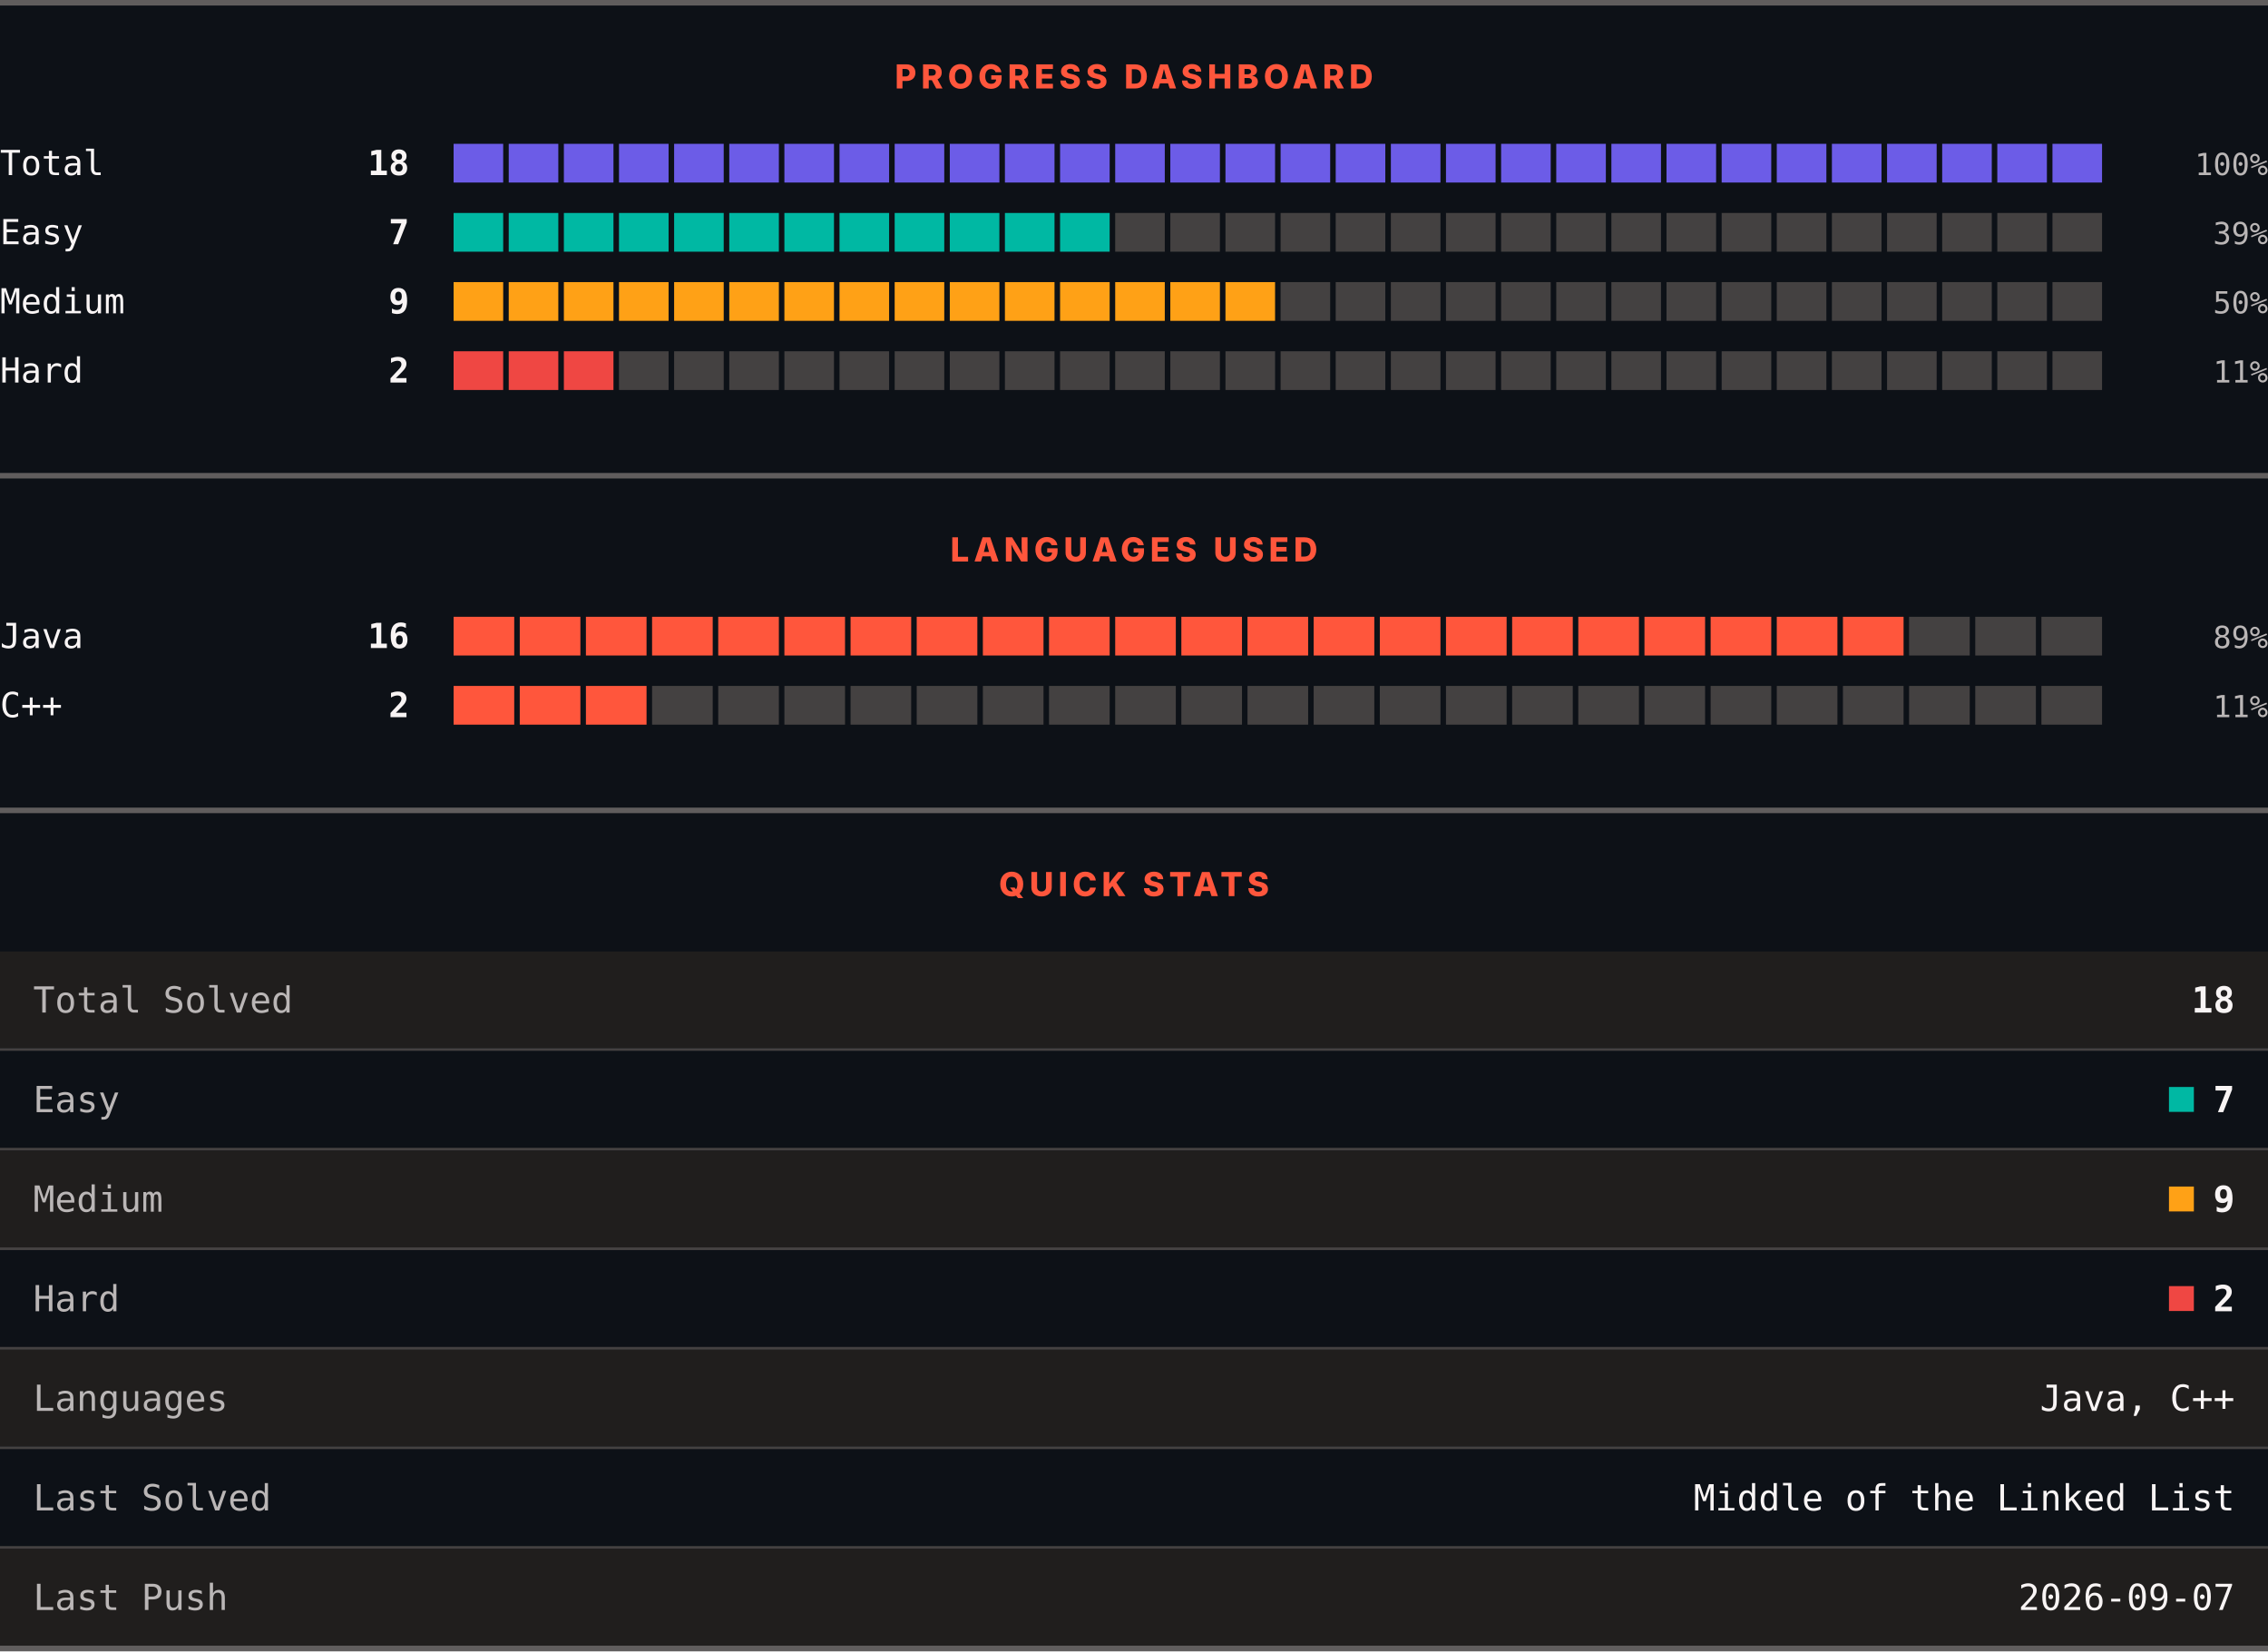
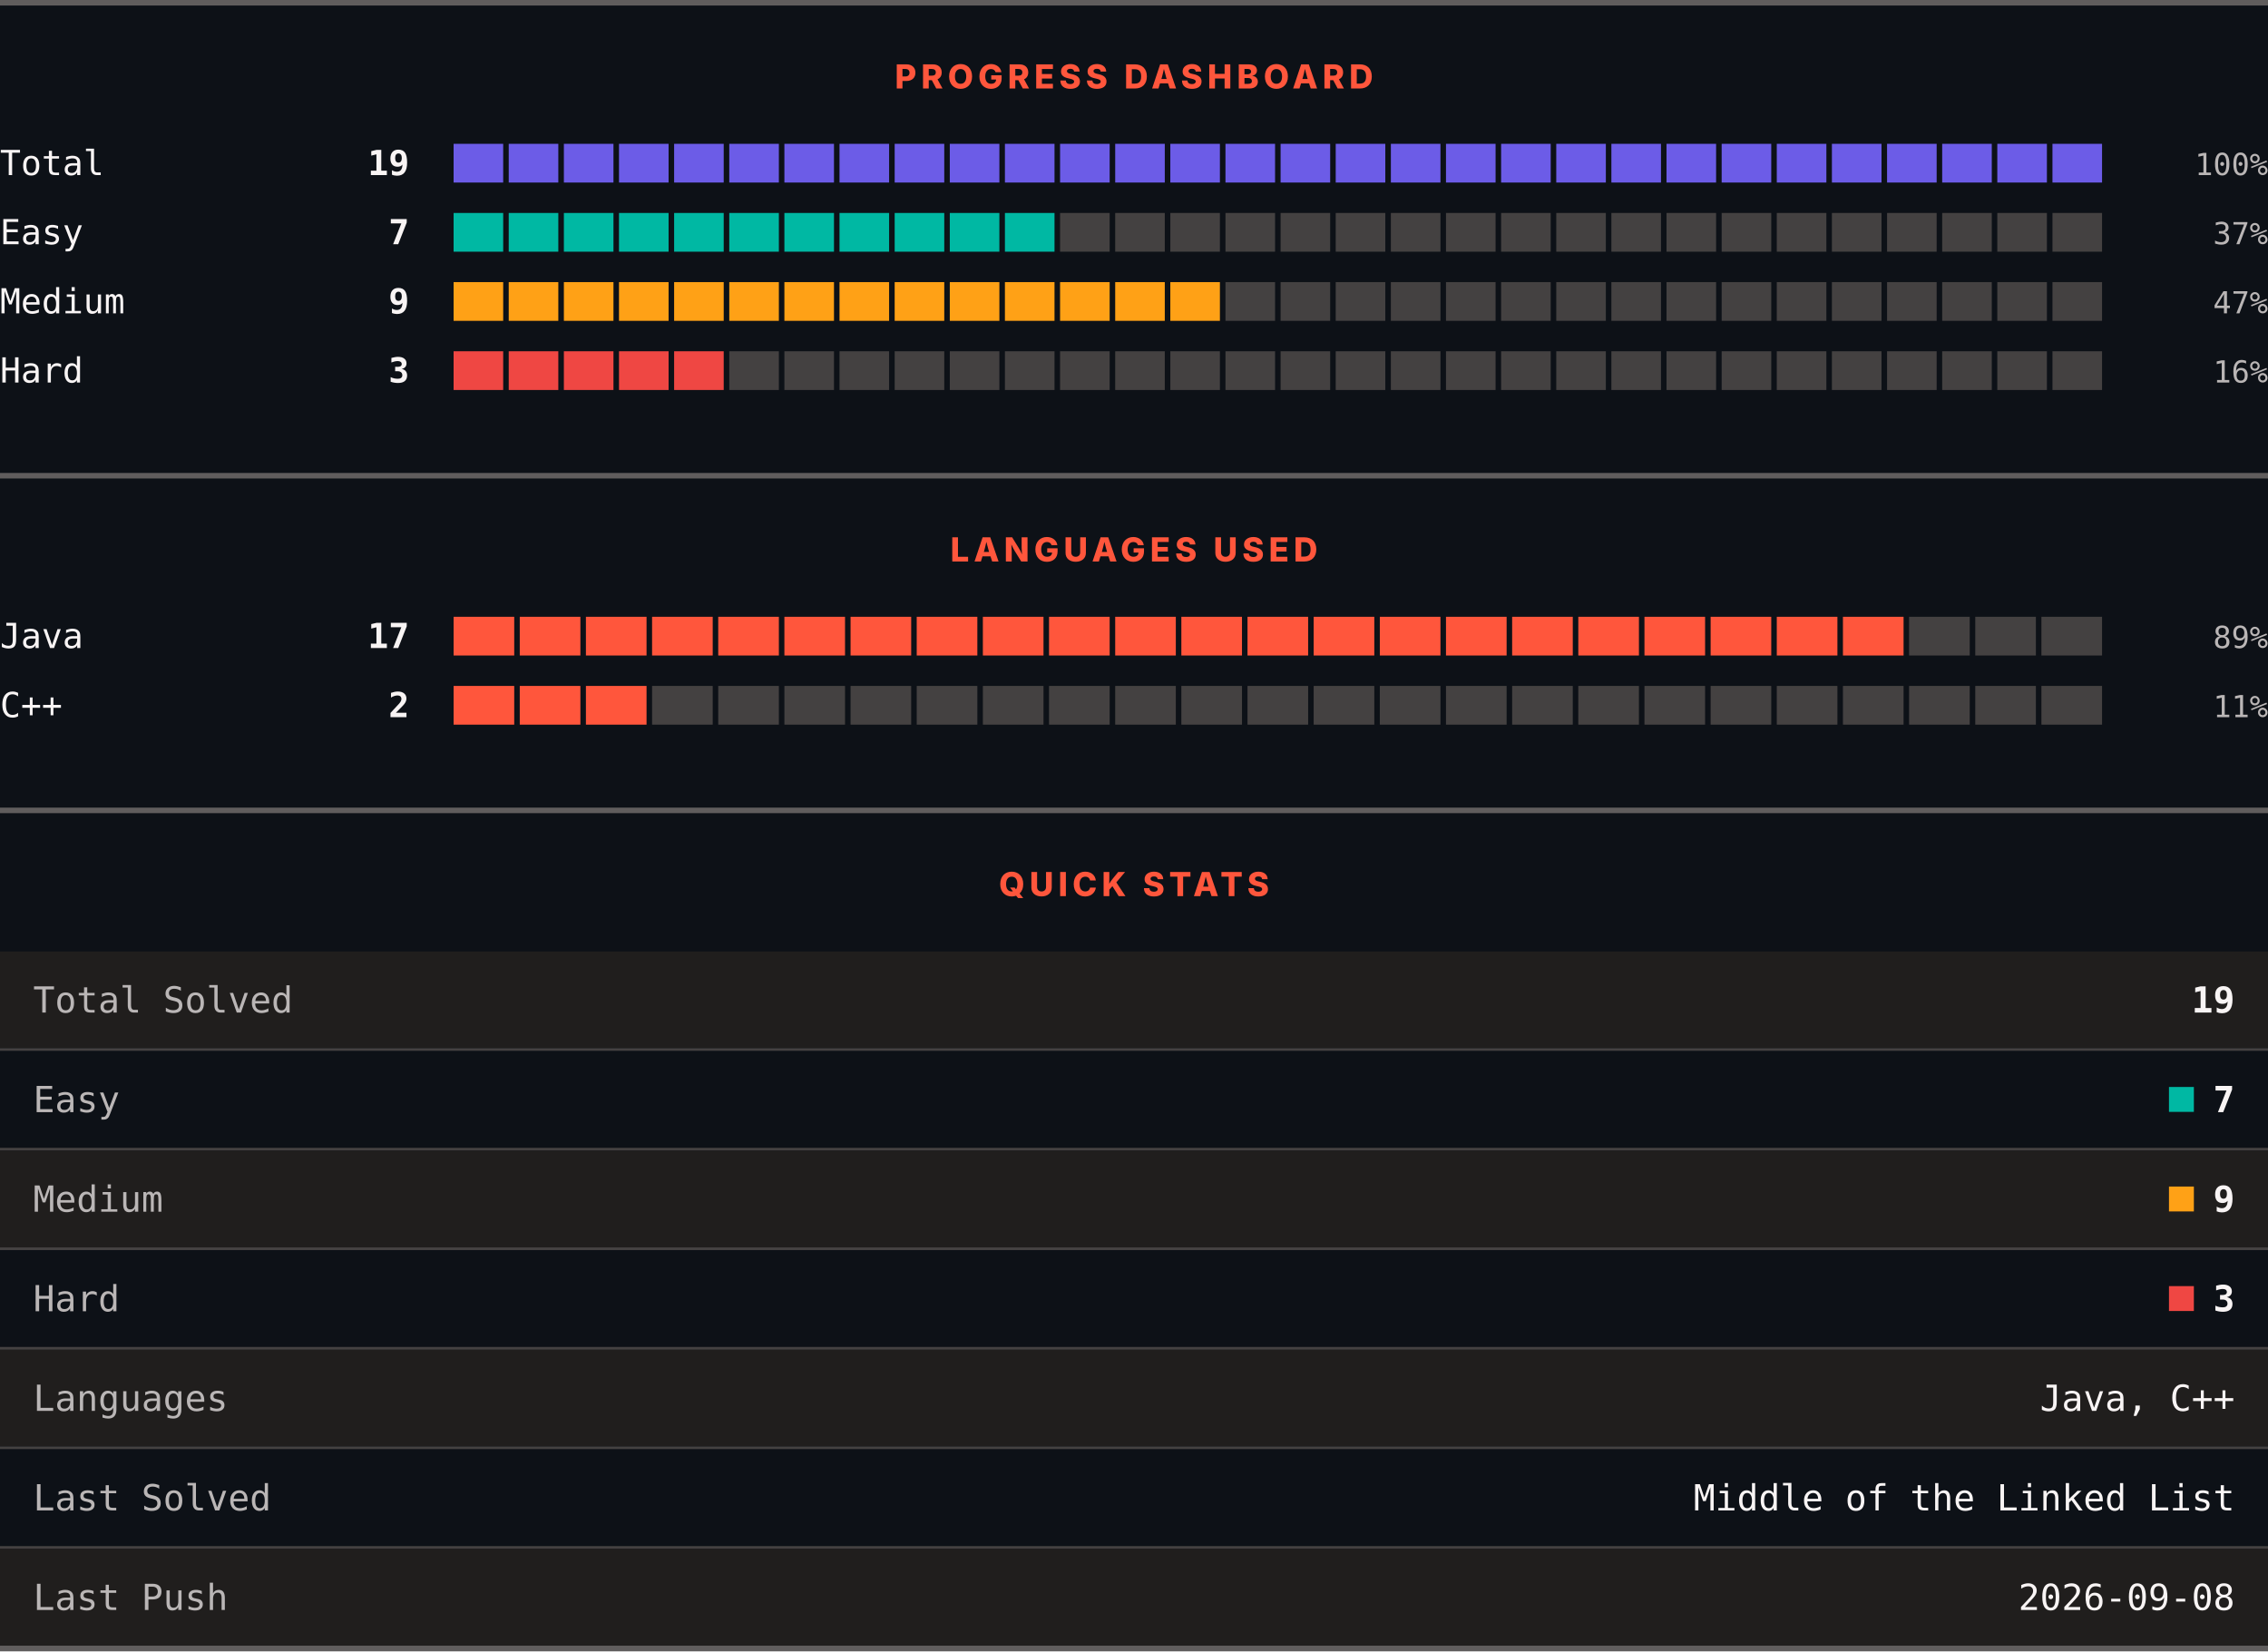
<svg xmlns="http://www.w3.org/2000/svg" width="820" height="597" viewBox="0 0 820 597" role="img" aria-label="LeetCode progress, languages and quick stats">
  <rect width="820" height="597" fill="#0d1117" />
  <rect x="0" y="0" width="820" height="2" fill="#605d5d" />
  <text x="410" y="32" text-anchor="middle" font-family="Archivo, system-ui, -apple-system, Segoe UI, sans-serif" font-size="12" font-weight="800" letter-spacing="1.68" fill="#ff563c">PROGRESS DASHBOARD</text>
  <text x="0" y="63.3" font-family="ui-monospace, SFMono-Regular, Menlo, Consolas, monospace" font-size="12.5" fill="#f8f4f4">Total</text>
-   <text x="148" y="63.3" text-anchor="end" font-family="ui-monospace, SFMono-Regular, Menlo, Consolas, monospace" font-size="12.5" font-weight="700" fill="#f8f4f4">18</text>
+   <text x="148" y="63.3" text-anchor="end" font-family="ui-monospace, SFMono-Regular, Menlo, Consolas, monospace" font-size="12.5" font-weight="700" fill="#f8f4f4">19</text>
  <rect x="164.00" y="52" width="17.93" height="14" fill="#6c5ce7" />
  <rect x="183.93" y="52" width="17.93" height="14" fill="#6c5ce7" />
  <rect x="203.87" y="52" width="17.93" height="14" fill="#6c5ce7" />
  <rect x="223.80" y="52" width="17.93" height="14" fill="#6c5ce7" />
  <rect x="243.73" y="52" width="17.93" height="14" fill="#6c5ce7" />
  <rect x="263.67" y="52" width="17.93" height="14" fill="#6c5ce7" />
  <rect x="283.60" y="52" width="17.93" height="14" fill="#6c5ce7" />
  <rect x="303.53" y="52" width="17.93" height="14" fill="#6c5ce7" />
  <rect x="323.47" y="52" width="17.93" height="14" fill="#6c5ce7" />
  <rect x="343.40" y="52" width="17.93" height="14" fill="#6c5ce7" />
  <rect x="363.33" y="52" width="17.93" height="14" fill="#6c5ce7" />
  <rect x="383.27" y="52" width="17.93" height="14" fill="#6c5ce7" />
  <rect x="403.20" y="52" width="17.93" height="14" fill="#6c5ce7" />
  <rect x="423.13" y="52" width="17.93" height="14" fill="#6c5ce7" />
  <rect x="443.07" y="52" width="17.93" height="14" fill="#6c5ce7" />
  <rect x="463.00" y="52" width="17.93" height="14" fill="#6c5ce7" />
  <rect x="482.93" y="52" width="17.93" height="14" fill="#6c5ce7" />
  <rect x="502.87" y="52" width="17.93" height="14" fill="#6c5ce7" />
  <rect x="522.80" y="52" width="17.93" height="14" fill="#6c5ce7" />
  <rect x="542.73" y="52" width="17.93" height="14" fill="#6c5ce7" />
  <rect x="562.67" y="52" width="17.93" height="14" fill="#6c5ce7" />
  <rect x="582.60" y="52" width="17.93" height="14" fill="#6c5ce7" />
  <rect x="602.53" y="52" width="17.93" height="14" fill="#6c5ce7" />
  <rect x="622.47" y="52" width="17.93" height="14" fill="#6c5ce7" />
  <rect x="642.40" y="52" width="17.93" height="14" fill="#6c5ce7" />
  <rect x="662.33" y="52" width="17.93" height="14" fill="#6c5ce7" />
  <rect x="682.27" y="52" width="17.93" height="14" fill="#6c5ce7" />
  <rect x="702.20" y="52" width="17.93" height="14" fill="#6c5ce7" />
  <rect x="722.13" y="52" width="17.93" height="14" fill="#6c5ce7" />
  <rect x="742.07" y="52" width="17.93" height="14" fill="#6c5ce7" />
  <text x="820" y="63.3" text-anchor="end" font-family="ui-monospace, SFMono-Regular, Menlo, Consolas, monospace" font-size="11" fill="#bab6b6">100%</text>
  <text x="0" y="88.3" font-family="ui-monospace, SFMono-Regular, Menlo, Consolas, monospace" font-size="12.5" fill="#f8f4f4">Easy</text>
  <text x="148" y="88.3" text-anchor="end" font-family="ui-monospace, SFMono-Regular, Menlo, Consolas, monospace" font-size="12.5" font-weight="700" fill="#f8f4f4">7</text>
  <rect x="164.00" y="77" width="17.93" height="14" fill="#00b8a3" />
  <rect x="183.93" y="77" width="17.93" height="14" fill="#00b8a3" />
  <rect x="203.87" y="77" width="17.93" height="14" fill="#00b8a3" />
  <rect x="223.80" y="77" width="17.93" height="14" fill="#00b8a3" />
  <rect x="243.73" y="77" width="17.93" height="14" fill="#00b8a3" />
  <rect x="263.67" y="77" width="17.93" height="14" fill="#00b8a3" />
  <rect x="283.60" y="77" width="17.93" height="14" fill="#00b8a3" />
  <rect x="303.53" y="77" width="17.93" height="14" fill="#00b8a3" />
  <rect x="323.47" y="77" width="17.93" height="14" fill="#00b8a3" />
  <rect x="343.40" y="77" width="17.93" height="14" fill="#00b8a3" />
  <rect x="363.33" y="77" width="17.93" height="14" fill="#00b8a3" />
-   <rect x="383.27" y="77" width="17.93" height="14" fill="#00b8a3" />
+   <rect x="383.27" y="77" width="17.93" height="14" fill="#444141" />
  <rect x="403.20" y="77" width="17.93" height="14" fill="#444141" />
  <rect x="423.13" y="77" width="17.93" height="14" fill="#444141" />
  <rect x="443.07" y="77" width="17.93" height="14" fill="#444141" />
  <rect x="463.00" y="77" width="17.93" height="14" fill="#444141" />
  <rect x="482.93" y="77" width="17.93" height="14" fill="#444141" />
  <rect x="502.87" y="77" width="17.93" height="14" fill="#444141" />
  <rect x="522.80" y="77" width="17.93" height="14" fill="#444141" />
  <rect x="542.73" y="77" width="17.93" height="14" fill="#444141" />
  <rect x="562.67" y="77" width="17.93" height="14" fill="#444141" />
  <rect x="582.60" y="77" width="17.93" height="14" fill="#444141" />
  <rect x="602.53" y="77" width="17.93" height="14" fill="#444141" />
  <rect x="622.47" y="77" width="17.93" height="14" fill="#444141" />
  <rect x="642.40" y="77" width="17.93" height="14" fill="#444141" />
  <rect x="662.33" y="77" width="17.93" height="14" fill="#444141" />
  <rect x="682.27" y="77" width="17.93" height="14" fill="#444141" />
  <rect x="702.20" y="77" width="17.93" height="14" fill="#444141" />
  <rect x="722.13" y="77" width="17.93" height="14" fill="#444141" />
  <rect x="742.07" y="77" width="17.93" height="14" fill="#444141" />
-   <text x="820" y="88.3" text-anchor="end" font-family="ui-monospace, SFMono-Regular, Menlo, Consolas, monospace" font-size="11" fill="#bab6b6">39%</text>
+   <text x="820" y="88.3" text-anchor="end" font-family="ui-monospace, SFMono-Regular, Menlo, Consolas, monospace" font-size="11" fill="#bab6b6">37%</text>
  <text x="0" y="113.3" font-family="ui-monospace, SFMono-Regular, Menlo, Consolas, monospace" font-size="12.5" fill="#f8f4f4">Medium</text>
  <text x="148" y="113.3" text-anchor="end" font-family="ui-monospace, SFMono-Regular, Menlo, Consolas, monospace" font-size="12.5" font-weight="700" fill="#f8f4f4">9</text>
  <rect x="164.00" y="102" width="17.93" height="14" fill="#ffa116" />
  <rect x="183.93" y="102" width="17.93" height="14" fill="#ffa116" />
  <rect x="203.87" y="102" width="17.93" height="14" fill="#ffa116" />
  <rect x="223.80" y="102" width="17.93" height="14" fill="#ffa116" />
  <rect x="243.73" y="102" width="17.93" height="14" fill="#ffa116" />
  <rect x="263.67" y="102" width="17.93" height="14" fill="#ffa116" />
  <rect x="283.60" y="102" width="17.93" height="14" fill="#ffa116" />
  <rect x="303.53" y="102" width="17.93" height="14" fill="#ffa116" />
  <rect x="323.47" y="102" width="17.93" height="14" fill="#ffa116" />
  <rect x="343.40" y="102" width="17.93" height="14" fill="#ffa116" />
  <rect x="363.33" y="102" width="17.93" height="14" fill="#ffa116" />
  <rect x="383.27" y="102" width="17.93" height="14" fill="#ffa116" />
  <rect x="403.20" y="102" width="17.93" height="14" fill="#ffa116" />
  <rect x="423.13" y="102" width="17.93" height="14" fill="#ffa116" />
-   <rect x="443.07" y="102" width="17.93" height="14" fill="#ffa116" />
+   <rect x="443.07" y="102" width="17.93" height="14" fill="#444141" />
  <rect x="463.00" y="102" width="17.93" height="14" fill="#444141" />
  <rect x="482.93" y="102" width="17.93" height="14" fill="#444141" />
  <rect x="502.87" y="102" width="17.93" height="14" fill="#444141" />
  <rect x="522.80" y="102" width="17.93" height="14" fill="#444141" />
  <rect x="542.73" y="102" width="17.93" height="14" fill="#444141" />
  <rect x="562.67" y="102" width="17.93" height="14" fill="#444141" />
  <rect x="582.60" y="102" width="17.93" height="14" fill="#444141" />
  <rect x="602.53" y="102" width="17.93" height="14" fill="#444141" />
  <rect x="622.47" y="102" width="17.93" height="14" fill="#444141" />
  <rect x="642.40" y="102" width="17.93" height="14" fill="#444141" />
  <rect x="662.33" y="102" width="17.93" height="14" fill="#444141" />
  <rect x="682.27" y="102" width="17.93" height="14" fill="#444141" />
  <rect x="702.20" y="102" width="17.93" height="14" fill="#444141" />
  <rect x="722.13" y="102" width="17.93" height="14" fill="#444141" />
  <rect x="742.07" y="102" width="17.93" height="14" fill="#444141" />
-   <text x="820" y="113.3" text-anchor="end" font-family="ui-monospace, SFMono-Regular, Menlo, Consolas, monospace" font-size="11" fill="#bab6b6">50%</text>
+   <text x="820" y="113.3" text-anchor="end" font-family="ui-monospace, SFMono-Regular, Menlo, Consolas, monospace" font-size="11" fill="#bab6b6">47%</text>
  <text x="0" y="138.3" font-family="ui-monospace, SFMono-Regular, Menlo, Consolas, monospace" font-size="12.5" fill="#f8f4f4">Hard</text>
-   <text x="148" y="138.3" text-anchor="end" font-family="ui-monospace, SFMono-Regular, Menlo, Consolas, monospace" font-size="12.5" font-weight="700" fill="#f8f4f4">2</text>
+   <text x="148" y="138.3" text-anchor="end" font-family="ui-monospace, SFMono-Regular, Menlo, Consolas, monospace" font-size="12.5" font-weight="700" fill="#f8f4f4">3</text>
  <rect x="164.00" y="127" width="17.93" height="14" fill="#ef4743" />
  <rect x="183.93" y="127" width="17.93" height="14" fill="#ef4743" />
  <rect x="203.87" y="127" width="17.93" height="14" fill="#ef4743" />
-   <rect x="223.80" y="127" width="17.93" height="14" fill="#444141" />
-   <rect x="243.73" y="127" width="17.93" height="14" fill="#444141" />
+   <rect x="223.80" y="127" width="17.93" height="14" fill="#ef4743" />
+   <rect x="243.73" y="127" width="17.93" height="14" fill="#ef4743" />
  <rect x="263.67" y="127" width="17.93" height="14" fill="#444141" />
  <rect x="283.60" y="127" width="17.93" height="14" fill="#444141" />
  <rect x="303.53" y="127" width="17.93" height="14" fill="#444141" />
  <rect x="323.47" y="127" width="17.93" height="14" fill="#444141" />
  <rect x="343.40" y="127" width="17.93" height="14" fill="#444141" />
  <rect x="363.33" y="127" width="17.93" height="14" fill="#444141" />
  <rect x="383.27" y="127" width="17.93" height="14" fill="#444141" />
  <rect x="403.20" y="127" width="17.93" height="14" fill="#444141" />
  <rect x="423.13" y="127" width="17.93" height="14" fill="#444141" />
  <rect x="443.07" y="127" width="17.93" height="14" fill="#444141" />
  <rect x="463.00" y="127" width="17.93" height="14" fill="#444141" />
  <rect x="482.93" y="127" width="17.93" height="14" fill="#444141" />
  <rect x="502.87" y="127" width="17.93" height="14" fill="#444141" />
  <rect x="522.80" y="127" width="17.93" height="14" fill="#444141" />
  <rect x="542.73" y="127" width="17.93" height="14" fill="#444141" />
  <rect x="562.67" y="127" width="17.93" height="14" fill="#444141" />
  <rect x="582.60" y="127" width="17.93" height="14" fill="#444141" />
  <rect x="602.53" y="127" width="17.93" height="14" fill="#444141" />
  <rect x="622.47" y="127" width="17.93" height="14" fill="#444141" />
  <rect x="642.40" y="127" width="17.93" height="14" fill="#444141" />
  <rect x="662.33" y="127" width="17.93" height="14" fill="#444141" />
  <rect x="682.27" y="127" width="17.93" height="14" fill="#444141" />
  <rect x="702.20" y="127" width="17.93" height="14" fill="#444141" />
  <rect x="722.13" y="127" width="17.93" height="14" fill="#444141" />
  <rect x="742.07" y="127" width="17.93" height="14" fill="#444141" />
-   <text x="820" y="138.3" text-anchor="end" font-family="ui-monospace, SFMono-Regular, Menlo, Consolas, monospace" font-size="11" fill="#bab6b6">11%</text>
+   <text x="820" y="138.3" text-anchor="end" font-family="ui-monospace, SFMono-Regular, Menlo, Consolas, monospace" font-size="11" fill="#bab6b6">16%</text>
  <rect x="0" y="171" width="820" height="2" fill="#605d5d" />
  <text x="410" y="203" text-anchor="middle" font-family="Archivo, system-ui, -apple-system, Segoe UI, sans-serif" font-size="12" font-weight="800" letter-spacing="1.68" fill="#ff563c">LANGUAGES USED</text>
  <text x="0" y="234.3" font-family="ui-monospace, SFMono-Regular, Menlo, Consolas, monospace" font-size="12.5" fill="#f8f4f4">Java</text>
-   <text x="148" y="234.3" text-anchor="end" font-family="ui-monospace, SFMono-Regular, Menlo, Consolas, monospace" font-size="12.5" font-weight="700" fill="#f8f4f4">16</text>
+   <text x="148" y="234.3" text-anchor="end" font-family="ui-monospace, SFMono-Regular, Menlo, Consolas, monospace" font-size="12.5" font-weight="700" fill="#f8f4f4">17</text>
  <rect x="164.00" y="223" width="21.92" height="14" fill="#ff563c" />
  <rect x="187.92" y="223" width="21.92" height="14" fill="#ff563c" />
  <rect x="211.84" y="223" width="21.92" height="14" fill="#ff563c" />
  <rect x="235.76" y="223" width="21.92" height="14" fill="#ff563c" />
  <rect x="259.68" y="223" width="21.92" height="14" fill="#ff563c" />
  <rect x="283.60" y="223" width="21.92" height="14" fill="#ff563c" />
  <rect x="307.52" y="223" width="21.92" height="14" fill="#ff563c" />
  <rect x="331.44" y="223" width="21.92" height="14" fill="#ff563c" />
  <rect x="355.36" y="223" width="21.92" height="14" fill="#ff563c" />
  <rect x="379.28" y="223" width="21.92" height="14" fill="#ff563c" />
  <rect x="403.20" y="223" width="21.92" height="14" fill="#ff563c" />
  <rect x="427.12" y="223" width="21.92" height="14" fill="#ff563c" />
  <rect x="451.04" y="223" width="21.92" height="14" fill="#ff563c" />
  <rect x="474.96" y="223" width="21.92" height="14" fill="#ff563c" />
  <rect x="498.88" y="223" width="21.92" height="14" fill="#ff563c" />
  <rect x="522.80" y="223" width="21.92" height="14" fill="#ff563c" />
  <rect x="546.72" y="223" width="21.92" height="14" fill="#ff563c" />
  <rect x="570.64" y="223" width="21.92" height="14" fill="#ff563c" />
  <rect x="594.56" y="223" width="21.92" height="14" fill="#ff563c" />
  <rect x="618.48" y="223" width="21.92" height="14" fill="#ff563c" />
  <rect x="642.40" y="223" width="21.92" height="14" fill="#ff563c" />
  <rect x="666.32" y="223" width="21.92" height="14" fill="#ff563c" />
  <rect x="690.24" y="223" width="21.92" height="14" fill="#444141" />
  <rect x="714.16" y="223" width="21.92" height="14" fill="#444141" />
  <rect x="738.08" y="223" width="21.92" height="14" fill="#444141" />
  <text x="820" y="234.3" text-anchor="end" font-family="ui-monospace, SFMono-Regular, Menlo, Consolas, monospace" font-size="11" fill="#bab6b6">89%</text>
  <text x="0" y="259.3" font-family="ui-monospace, SFMono-Regular, Menlo, Consolas, monospace" font-size="12.5" fill="#f8f4f4">C++</text>
  <text x="148" y="259.3" text-anchor="end" font-family="ui-monospace, SFMono-Regular, Menlo, Consolas, monospace" font-size="12.5" font-weight="700" fill="#f8f4f4">2</text>
  <rect x="164.00" y="248" width="21.92" height="14" fill="#ff563c" />
  <rect x="187.92" y="248" width="21.92" height="14" fill="#ff563c" />
  <rect x="211.84" y="248" width="21.92" height="14" fill="#ff563c" />
  <rect x="235.76" y="248" width="21.92" height="14" fill="#444141" />
  <rect x="259.68" y="248" width="21.92" height="14" fill="#444141" />
  <rect x="283.60" y="248" width="21.92" height="14" fill="#444141" />
  <rect x="307.52" y="248" width="21.92" height="14" fill="#444141" />
  <rect x="331.44" y="248" width="21.92" height="14" fill="#444141" />
  <rect x="355.36" y="248" width="21.92" height="14" fill="#444141" />
  <rect x="379.28" y="248" width="21.92" height="14" fill="#444141" />
  <rect x="403.20" y="248" width="21.92" height="14" fill="#444141" />
  <rect x="427.12" y="248" width="21.92" height="14" fill="#444141" />
  <rect x="451.04" y="248" width="21.92" height="14" fill="#444141" />
  <rect x="474.96" y="248" width="21.92" height="14" fill="#444141" />
  <rect x="498.88" y="248" width="21.92" height="14" fill="#444141" />
  <rect x="522.80" y="248" width="21.92" height="14" fill="#444141" />
  <rect x="546.72" y="248" width="21.92" height="14" fill="#444141" />
  <rect x="570.64" y="248" width="21.92" height="14" fill="#444141" />
  <rect x="594.56" y="248" width="21.92" height="14" fill="#444141" />
  <rect x="618.48" y="248" width="21.92" height="14" fill="#444141" />
  <rect x="642.40" y="248" width="21.92" height="14" fill="#444141" />
  <rect x="666.32" y="248" width="21.92" height="14" fill="#444141" />
  <rect x="690.24" y="248" width="21.92" height="14" fill="#444141" />
  <rect x="714.16" y="248" width="21.92" height="14" fill="#444141" />
  <rect x="738.08" y="248" width="21.92" height="14" fill="#444141" />
  <text x="820" y="259.3" text-anchor="end" font-family="ui-monospace, SFMono-Regular, Menlo, Consolas, monospace" font-size="11" fill="#bab6b6">11%</text>
  <rect x="0" y="292" width="820" height="2" fill="#605d5d" />
  <text x="410" y="324" text-anchor="middle" font-family="Archivo, system-ui, -apple-system, Segoe UI, sans-serif" font-size="12" font-weight="800" letter-spacing="1.68" fill="#ff563c">QUICK STATS</text>
  <rect x="0" y="344" width="820" height="35" fill="#201e1d" />
  <text x="12" y="366.1" font-family="ui-monospace, SFMono-Regular, Menlo, Consolas, monospace" font-size="13" fill="#bab6b6">Total Solved</text>
-   <text x="808" y="366.1" text-anchor="end" font-family="ui-monospace, SFMono-Regular, Menlo, Consolas, monospace" font-size="13" font-weight="700" fill="#f8f4f4">18</text>
+   <text x="808" y="366.1" text-anchor="end" font-family="ui-monospace, SFMono-Regular, Menlo, Consolas, monospace" font-size="13" font-weight="700" fill="#f8f4f4">19</text>
  <rect x="0" y="379" width="820" height="1" fill="#444141" />
  <rect x="0" y="380" width="820" height="35" fill="#0d1117" />
  <text x="12" y="402.1" font-family="ui-monospace, SFMono-Regular, Menlo, Consolas, monospace" font-size="13" fill="#bab6b6">Easy</text>
  <rect x="784.2" y="393" width="9" height="9" fill="#00b8a3" />
  <text x="808" y="402.1" text-anchor="end" font-family="ui-monospace, SFMono-Regular, Menlo, Consolas, monospace" font-size="13" font-weight="700" fill="#f8f4f4">7</text>
  <rect x="0" y="415" width="820" height="1" fill="#444141" />
  <rect x="0" y="416" width="820" height="35" fill="#201e1d" />
  <text x="12" y="438.1" font-family="ui-monospace, SFMono-Regular, Menlo, Consolas, monospace" font-size="13" fill="#bab6b6">Medium</text>
  <rect x="784.2" y="429" width="9" height="9" fill="#ffa116" />
  <text x="808" y="438.1" text-anchor="end" font-family="ui-monospace, SFMono-Regular, Menlo, Consolas, monospace" font-size="13" font-weight="700" fill="#f8f4f4">9</text>
  <rect x="0" y="451" width="820" height="1" fill="#444141" />
  <rect x="0" y="452" width="820" height="35" fill="#0d1117" />
  <text x="12" y="474.1" font-family="ui-monospace, SFMono-Regular, Menlo, Consolas, monospace" font-size="13" fill="#bab6b6">Hard</text>
  <rect x="784.2" y="465" width="9" height="9" fill="#ef4743" />
-   <text x="808" y="474.1" text-anchor="end" font-family="ui-monospace, SFMono-Regular, Menlo, Consolas, monospace" font-size="13" font-weight="700" fill="#f8f4f4">2</text>
+   <text x="808" y="474.1" text-anchor="end" font-family="ui-monospace, SFMono-Regular, Menlo, Consolas, monospace" font-size="13" font-weight="700" fill="#f8f4f4">3</text>
  <rect x="0" y="487" width="820" height="1" fill="#444141" />
  <rect x="0" y="488" width="820" height="35" fill="#201e1d" />
  <text x="12" y="510.1" font-family="ui-monospace, SFMono-Regular, Menlo, Consolas, monospace" font-size="13" fill="#bab6b6">Languages</text>
  <text x="808" y="510.1" text-anchor="end" font-family="ui-monospace, SFMono-Regular, Menlo, Consolas, monospace" font-size="13" fill="#f8f4f4">Java, C++</text>
  <rect x="0" y="523" width="820" height="1" fill="#444141" />
  <rect x="0" y="524" width="820" height="35" fill="#0d1117" />
  <text x="12" y="546.1" font-family="ui-monospace, SFMono-Regular, Menlo, Consolas, monospace" font-size="13" fill="#bab6b6">Last Solved</text>
  <text x="808" y="546.1" text-anchor="end" font-family="ui-monospace, SFMono-Regular, Menlo, Consolas, monospace" font-size="13" fill="#f8f4f4">Middle of the Linked List</text>
  <rect x="0" y="559" width="820" height="1" fill="#444141" />
  <rect x="0" y="560" width="820" height="35" fill="#201e1d" />
  <text x="12" y="582.1" font-family="ui-monospace, SFMono-Regular, Menlo, Consolas, monospace" font-size="13" fill="#bab6b6">Last Push</text>
-   <text x="808" y="582.1" text-anchor="end" font-family="ui-monospace, SFMono-Regular, Menlo, Consolas, monospace" font-size="13" fill="#f8f4f4">2026-09-07</text>
+   <text x="808" y="582.1" text-anchor="end" font-family="ui-monospace, SFMono-Regular, Menlo, Consolas, monospace" font-size="13" fill="#f8f4f4">2026-09-08</text>
  <rect x="0" y="595" width="820" height="2" fill="#605d5d" />
</svg>
